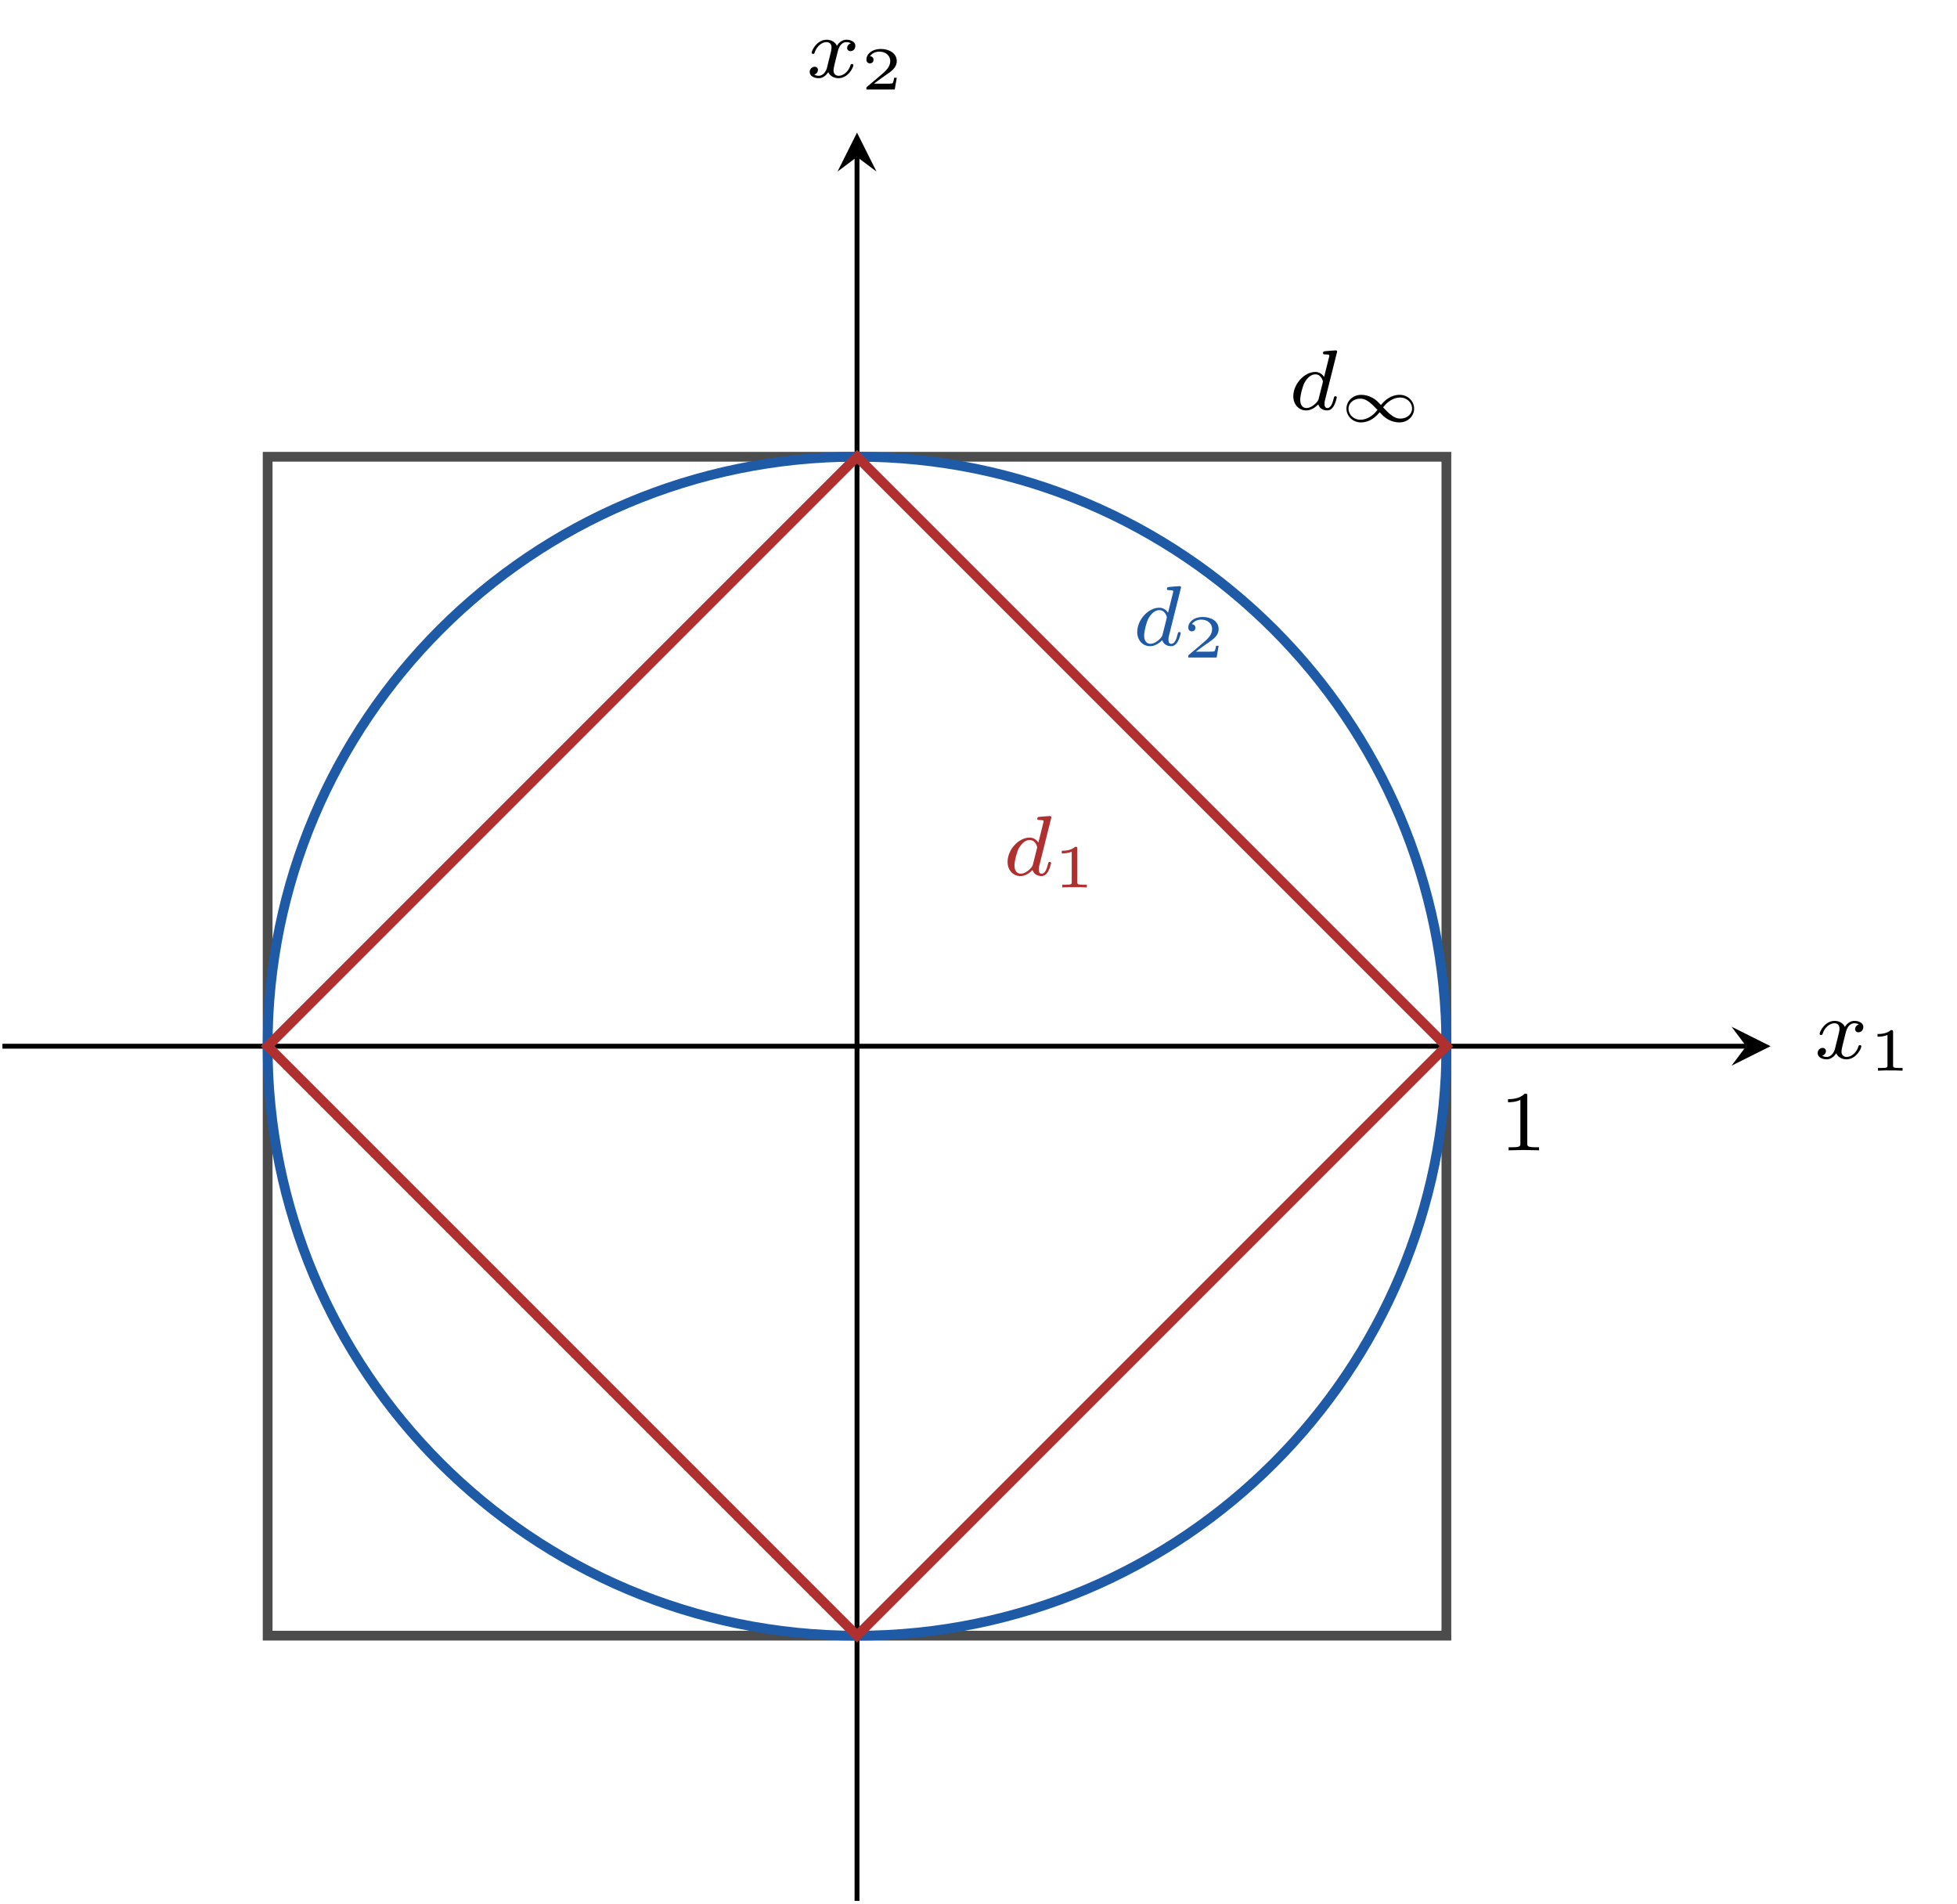
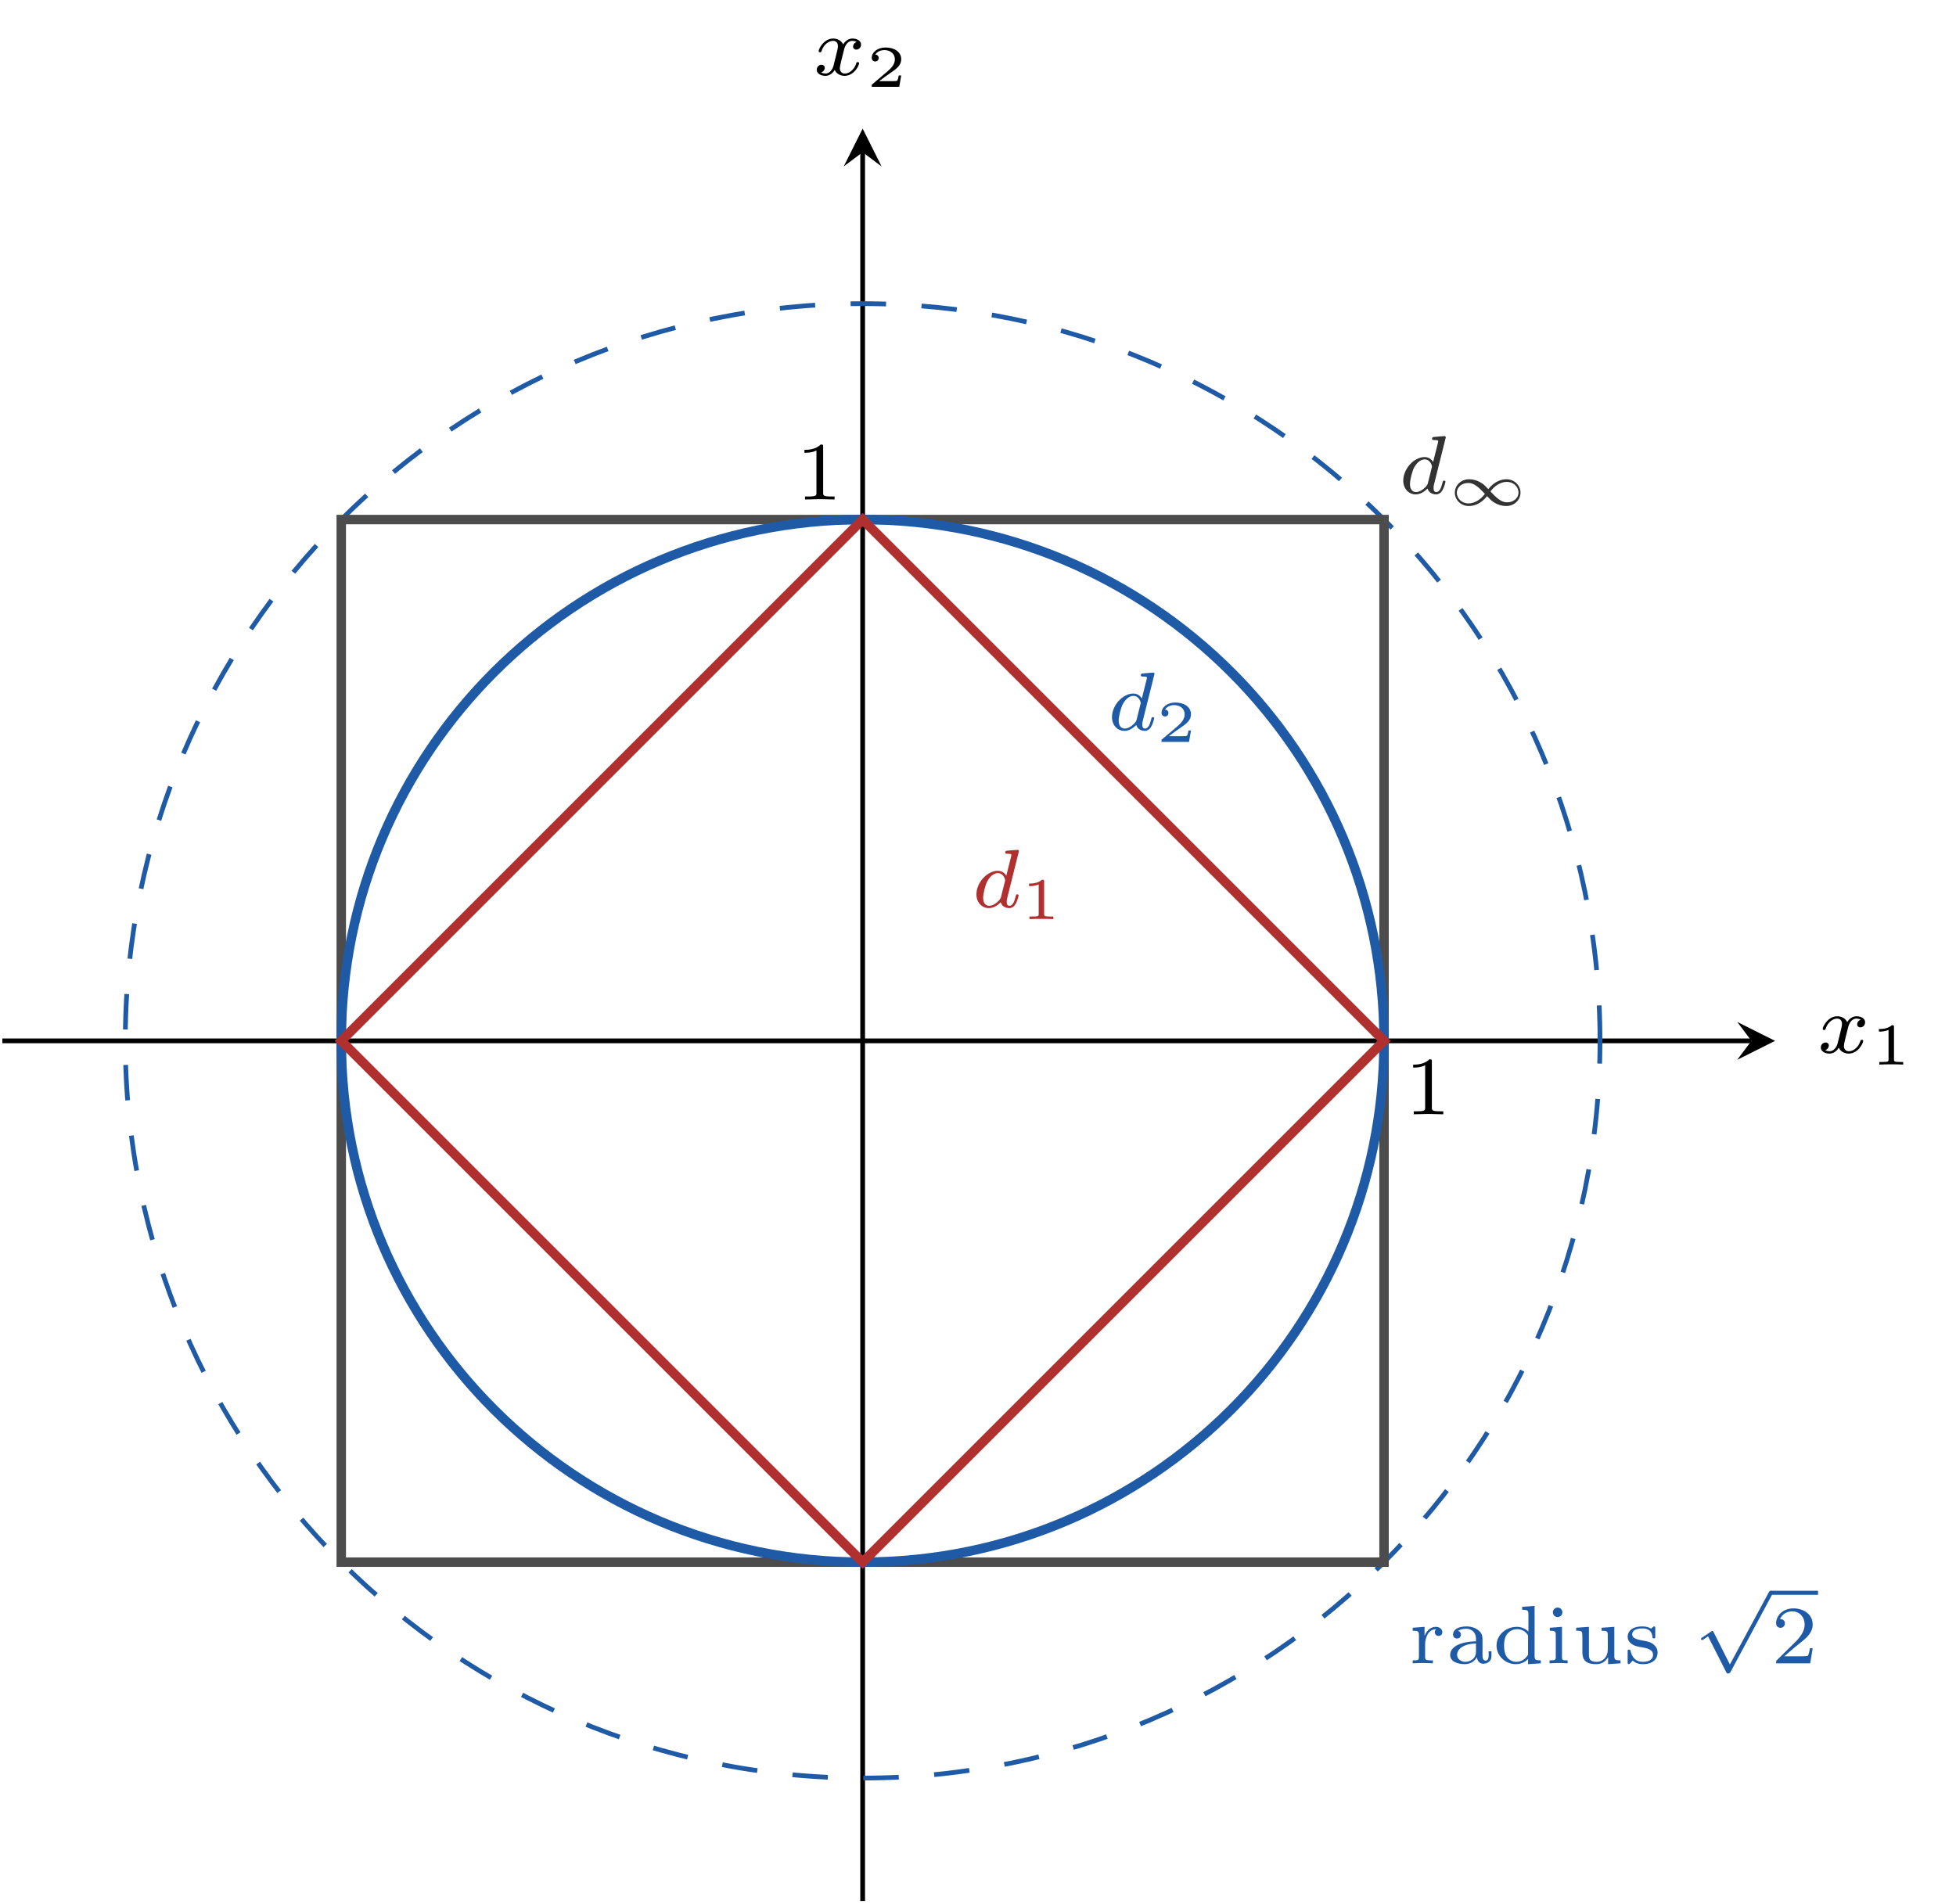
- <svg xmlns="http://www.w3.org/2000/svg" version="1.1" width="160.012pt" height="155.605pt" viewBox="-69.011 -69.011 160.012 155.605">
+ <svg xmlns="http://www.w3.org/2000/svg" version="1.1" width="164.831pt" height="160.424pt" viewBox="-69.011 -69.011 164.831 160.424">
  <defs />
  <g id="page1">
-     <g stroke-miterlimit="10" transform="translate(1.061723,16.52086)scale(0.996264,-0.996264)">
+     <g stroke-miterlimit="10" transform="translate(3.683909,18.71785)scale(0.996264,-0.996264)">
      <g fill="#000" stroke="#000">
        <g stroke-width="0.4">
          <g stroke-width="0.4">
-             <path d="M-70.136 0H72.973" fill="none" />
-             <g transform="translate(72.973,0.0)">
+             <path d="M-72.768 0H75.178" fill="none" />
+             <g transform="translate(75.17824,0.0)">
              <path d="M2 0L-1.2 1.6L0 0L-1.2-1.6" stroke="none" />
            </g>
-             <g transform="translate(78.50595,-1.00694)">
-               <g stroke="none" transform="scale(-1.00375,1.00375)translate(1.061723,16.52086)scale(-1,-1)">
+             <g transform="translate(80.71118,-1.00694)">
+               <g stroke="none" transform="scale(-1.00375,1.00375)translate(3.683909,18.71785)scale(-1,-1)">
                <g fill="#000">
                  <g stroke="none">
-                     <path d="M2.798 15.782C2.728 16.019 2.498 16.395 2.143 16.395C2.122 16.395 1.913 16.395 1.766 16.298C2.052 16.207 2.073 15.956 2.073 15.914C2.073 15.761 1.954 15.656 1.794 15.656C1.599 15.656 1.396 15.823 1.396 16.082C1.396 16.43 1.787 16.591 2.129 16.591C2.45 16.591 2.735 16.388 2.91 16.095C3.077 16.465 3.461 16.591 3.74 16.591C4.542 16.591 4.967 15.719 4.967 15.524C4.967 15.433 4.876 15.433 4.855 15.433C4.758 15.433 4.751 15.468 4.723 15.551C4.577 16.033 4.158 16.395 3.768 16.395C3.489 16.395 3.342 16.207 3.342 15.942C3.342 15.761 3.51 15.126 3.705 14.352C3.844 13.815 4.158 13.641 4.388 13.641C4.402 13.641 4.618 13.641 4.765 13.738C4.542 13.801 4.458 13.996 4.458 14.122C4.458 14.275 4.577 14.38 4.737 14.38S5.127 14.247 5.127 13.954C5.127 13.564 4.681 13.445 4.402 13.445C4.054 13.445 3.775 13.676 3.621 13.941C3.496 13.655 3.175 13.445 2.784 13.445C2.003 13.445 1.557 14.303 1.557 14.512C1.557 14.603 1.655 14.603 1.675 14.603C1.766 14.603 1.773 14.575 1.808 14.484C1.982 13.941 2.422 13.641 2.763 13.641C2.993 13.641 3.182 13.766 3.182 14.101C3.182 14.24 3.098 14.589 3.035 14.826L2.798 15.782Z" />
-                     <path d="M7.562 14.349C7.562 14.2 7.547 14.2 7.383 14.2C7.029 14.518 6.476 14.518 6.377 14.518H6.292V14.738H6.377C6.491 14.738 6.815 14.723 7.104 14.598V17.089C7.104 17.243 7.104 17.298 6.576 17.298H6.327V17.517C6.601 17.497 7.044 17.497 7.333 17.497S8.065 17.497 8.339 17.517V17.298H8.09C7.562 17.298 7.562 17.243 7.562 17.089V14.349Z" />
+                     <path d="M5.42 17.979C5.351 18.216 5.121 18.592 4.765 18.592C4.744 18.592 4.535 18.592 4.388 18.495C4.674 18.404 4.695 18.153 4.695 18.111C4.695 17.958 4.577 17.853 4.416 17.853C4.221 17.853 4.019 18.02 4.019 18.278C4.019 18.627 4.409 18.788 4.751 18.788C5.072 18.788 5.358 18.585 5.532 18.292C5.699 18.662 6.083 18.788 6.362 18.788C7.164 18.788 7.589 17.916 7.589 17.721C7.589 17.63 7.499 17.63 7.478 17.63C7.38 17.63 7.373 17.665 7.345 17.748C7.199 18.23 6.78 18.592 6.39 18.592C6.111 18.592 5.964 18.404 5.964 18.139C5.964 17.958 6.132 17.323 6.327 16.549C6.466 16.012 6.78 15.838 7.01 15.838C7.024 15.838 7.241 15.838 7.387 15.935C7.164 15.998 7.08 16.193 7.08 16.319C7.08 16.472 7.199 16.577 7.359 16.577S7.75 16.444 7.75 16.151C7.75 15.761 7.303 15.642 7.024 15.642C6.676 15.642 6.397 15.873 6.243 16.138C6.118 15.852 5.797 15.642 5.406 15.642C4.625 15.642 4.179 16.5 4.179 16.709C4.179 16.8 4.277 16.8 4.298 16.8C4.388 16.8 4.395 16.772 4.43 16.681C4.604 16.138 5.044 15.838 5.386 15.838C5.616 15.838 5.804 15.963 5.804 16.298C5.804 16.437 5.72 16.786 5.658 17.023L5.42 17.979Z" />
+                     <path d="M10.184 16.546C10.184 16.397 10.169 16.397 10.005 16.397C9.651 16.715 9.098 16.715 8.999 16.715H8.914V16.935H8.999C9.113 16.935 9.437 16.92 9.726 16.795V19.286C9.726 19.44 9.726 19.495 9.198 19.495H8.949V19.714C9.223 19.694 9.666 19.694 9.955 19.694S10.687 19.694 10.961 19.714V19.495H10.712C10.184 19.495 10.184 19.44 10.184 19.286V16.546Z" />
                  </g>
                </g>
              </g>
            </g>
          </g>
          <g stroke-width="0.4">
-             <path d="M0-70.136V72.973" fill="none" />
-             <g transform="matrix(0.0,1.0,-1.0,0.0,0.0,72.973)">
+             <path d="M0-72.768V75.178" fill="none" />
+             <g transform="matrix(0.0,1.0,-1.0,0.0,0.0,75.17824)">
              <path d="M2 0L-1.2 1.6L0 0L-1.2-1.6" stroke="none" />
            </g>
-             <g transform="translate(-4.21878,79.50595)">
-               <g stroke="none" transform="scale(-1.00375,1.00375)translate(1.061723,16.52086)scale(-1,-1)">
+             <g transform="translate(-4.21878,81.71118)">
+               <g stroke="none" transform="scale(-1.00375,1.00375)translate(3.683909,18.71785)scale(-1,-1)">
                <g fill="#000">
                  <g stroke="none">
-                     <path d="M2.798 15.782C2.728 16.019 2.498 16.395 2.143 16.395C2.122 16.395 1.913 16.395 1.766 16.298C2.052 16.207 2.073 15.956 2.073 15.914C2.073 15.761 1.954 15.656 1.794 15.656C1.599 15.656 1.396 15.823 1.396 16.082C1.396 16.43 1.787 16.591 2.129 16.591C2.45 16.591 2.735 16.388 2.91 16.095C3.077 16.465 3.461 16.591 3.74 16.591C4.542 16.591 4.967 15.719 4.967 15.524C4.967 15.433 4.876 15.433 4.855 15.433C4.758 15.433 4.751 15.468 4.723 15.551C4.577 16.033 4.158 16.395 3.768 16.395C3.489 16.395 3.342 16.207 3.342 15.942C3.342 15.761 3.51 15.126 3.705 14.352C3.844 13.815 4.158 13.641 4.388 13.641C4.402 13.641 4.618 13.641 4.765 13.738C4.542 13.801 4.458 13.996 4.458 14.122C4.458 14.275 4.577 14.38 4.737 14.38S5.127 14.247 5.127 13.954C5.127 13.564 4.681 13.445 4.402 13.445C4.054 13.445 3.775 13.676 3.621 13.941C3.496 13.655 3.175 13.445 2.784 13.445C2.003 13.445 1.557 14.303 1.557 14.512C1.557 14.603 1.655 14.603 1.675 14.603C1.766 14.603 1.773 14.575 1.808 14.484C1.982 13.941 2.422 13.641 2.763 13.641C2.993 13.641 3.182 13.766 3.182 14.101C3.182 14.24 3.098 14.589 3.035 14.826L2.798 15.782Z" />
-                     <path d="M8.514 16.556H8.304C8.289 16.65 8.24 16.959 8.16 17.009C8.12 17.039 7.702 17.039 7.627 17.039H6.651C6.979 16.795 7.348 16.516 7.647 16.317C8.095 16.008 8.514 15.719 8.514 15.191C8.514 14.553 7.911 14.2 7.198 14.2C6.526 14.2 6.033 14.588 6.033 15.076C6.033 15.335 6.252 15.38 6.322 15.38C6.456 15.38 6.616 15.29 6.616 15.086C6.616 14.907 6.486 14.807 6.332 14.792C6.471 14.568 6.76 14.419 7.094 14.419C7.577 14.419 7.981 14.708 7.981 15.196C7.981 15.614 7.692 15.933 7.308 16.257L6.093 17.288C6.043 17.333 6.038 17.333 6.033 17.368V17.517H8.349L8.514 16.556Z" />
+                     <path d="M5.42 17.979C5.351 18.216 5.121 18.592 4.765 18.592C4.744 18.592 4.535 18.592 4.388 18.495C4.674 18.404 4.695 18.153 4.695 18.111C4.695 17.958 4.577 17.853 4.416 17.853C4.221 17.853 4.019 18.02 4.019 18.278C4.019 18.627 4.409 18.788 4.751 18.788C5.072 18.788 5.358 18.585 5.532 18.292C5.699 18.662 6.083 18.788 6.362 18.788C7.164 18.788 7.589 17.916 7.589 17.721C7.589 17.63 7.499 17.63 7.478 17.63C7.38 17.63 7.373 17.665 7.345 17.748C7.199 18.23 6.78 18.592 6.39 18.592C6.111 18.592 5.964 18.404 5.964 18.139C5.964 17.958 6.132 17.323 6.327 16.549C6.466 16.012 6.78 15.838 7.01 15.838C7.024 15.838 7.241 15.838 7.387 15.935C7.164 15.998 7.08 16.193 7.08 16.319C7.08 16.472 7.199 16.577 7.359 16.577S7.75 16.444 7.75 16.151C7.75 15.761 7.303 15.642 7.024 15.642C6.676 15.642 6.397 15.873 6.243 16.138C6.118 15.852 5.797 15.642 5.406 15.642C4.625 15.642 4.179 16.5 4.179 16.709C4.179 16.8 4.277 16.8 4.298 16.8C4.388 16.8 4.395 16.772 4.43 16.681C4.604 16.138 5.044 15.838 5.386 15.838C5.616 15.838 5.804 15.963 5.804 16.298C5.804 16.437 5.72 16.786 5.658 17.023L5.42 17.979Z" />
+                     <path d="M11.136 18.753H10.926C10.912 18.847 10.862 19.156 10.782 19.206C10.742 19.236 10.324 19.236 10.249 19.236H9.273C9.601 18.992 9.97 18.713 10.269 18.514C10.717 18.205 11.136 17.916 11.136 17.388C11.136 16.75 10.533 16.397 9.821 16.397C9.148 16.397 8.655 16.785 8.655 17.273C8.655 17.532 8.874 17.577 8.944 17.577C9.078 17.577 9.238 17.487 9.238 17.283C9.238 17.104 9.108 17.004 8.954 16.989C9.093 16.765 9.382 16.616 9.716 16.616C10.199 16.616 10.603 16.905 10.603 17.393C10.603 17.811 10.314 18.13 9.93 18.454L8.715 19.485C8.665 19.53 8.66 19.53 8.655 19.565V19.714H10.971L11.136 18.753Z" />
                  </g>
                </g>
              </g>
            </g>
          </g>
+           <g fill="#1f5aa6" stroke="#1f5aa6">
+             <g stroke-width="0.4">
+               <g stroke-dasharray="3.0,3.0" stroke-dashoffset="0.0">
+                 <path d="M62.369 0C62.369 34.446 34.446 62.369 0 62.369S-62.369 34.446-62.369 0S-34.446-62.369 0-62.369S62.369-34.446 62.369 0ZM0 0" fill="none" />
+               </g>
+             </g>
+           </g>
          <g fill="#4c4c4c" stroke="#4c4c4c">
            <g stroke-width="0.8">
-               <path d="M-48.37-48.37V48.37H48.37V-48.37ZM48.37 48.37" fill="none" />
+               <path d="M-44.102-44.102V44.102H44.102V-44.102ZM44.102 44.102" fill="none" />
            </g>
          </g>
          <g fill="#1f5aa6" stroke="#1f5aa6">
            <g stroke-width="0.8">
-               <path d="M48.37 0C48.37 26.714 26.714 48.37 0 48.37S-48.37 26.714-48.37 0S-26.714-48.37 0-48.37S48.37-26.714 48.37 0ZM0 0" fill="none" />
+               <path d="M44.102 0C44.102 24.357 24.357 44.102 0 44.102S-44.102 24.357-44.102 0S-24.357-44.102 0-44.102S44.102-24.357 44.102 0ZM0 0" fill="none" />
            </g>
          </g>
          <g fill="#b03030" stroke="#b03030">
            <g stroke-width="0.8">
-               <path d="M48.37 0L0 48.37L-48.37 0L0-48.37Z" fill="none" />
+               <path d="M44.102 0L0 44.102L-44.102 0L0-44.102Z" fill="none" />
            </g>
          </g>
          <g fill="#b03030" stroke="#b03030">
            <g fill="#b03030" stroke="#b03030">
</g>
-             <g transform="translate(11.92918,14.0315)">
-               <g stroke="none" transform="scale(-1.00375,1.00375)translate(1.061723,16.52086)scale(-1,-1)">
+             <g transform="translate(9.19781,11.30013)">
+               <g stroke="none" transform="scale(-1.00375,1.00375)translate(3.683909,18.71785)scale(-1,-1)">
                <g fill="#b03030">
                  <g stroke="none">
                    <g fill="#b03030">
-                       <path d="M5.044 11.89C5.051 11.876 5.072 11.786 5.072 11.779C5.072 11.744 5.044 11.681 4.96 11.681C4.821 11.681 4.242 11.737 4.067 11.751C4.012 11.758 3.914 11.765 3.914 11.911C3.914 12.009 4.012 12.009 4.095 12.009C4.43 12.009 4.43 12.058 4.43 12.113C4.43 12.162 4.416 12.204 4.402 12.267L4.005 13.857C3.858 13.627 3.621 13.445 3.286 13.445C2.394 13.445 1.487 14.429 1.487 15.433C1.487 16.109 1.94 16.591 2.54 16.591C2.917 16.591 3.252 16.374 3.53 16.102C3.663 16.521 4.067 16.591 4.249 16.591C4.5 16.591 4.674 16.437 4.8 16.221C4.953 15.949 5.044 15.551 5.044 15.524C5.044 15.433 4.953 15.433 4.932 15.433C4.835 15.433 4.828 15.461 4.779 15.649C4.695 15.984 4.563 16.395 4.27 16.395C4.088 16.395 4.04 16.242 4.04 16.054C4.04 15.921 4.054 15.858 4.074 15.768L5.044 11.89ZM3.558 15.649C3.51 15.844 3.356 15.984 3.203 16.116C3.14 16.172 2.861 16.395 2.561 16.395C2.303 16.395 2.052 16.214 2.052 15.719C2.052 15.349 2.254 14.582 2.415 14.303C2.735 13.745 3.091 13.641 3.286 13.641C3.775 13.641 3.907 14.171 3.907 14.247C3.907 14.275 3.893 14.324 3.886 14.345L3.558 15.649Z" />
-                       <path d="M7.192 14.349C7.192 14.2 7.177 14.2 7.012 14.2C6.659 14.518 6.106 14.518 6.006 14.518H5.921V14.738H6.006C6.121 14.738 6.444 14.723 6.733 14.598V17.089C6.733 17.243 6.733 17.298 6.205 17.298H5.956V17.517C6.23 17.497 6.674 17.497 6.962 17.497S7.695 17.497 7.969 17.517V17.298H7.72C7.192 17.298 7.192 17.243 7.192 17.089V14.349Z" />
+                       <path d="M7.666 14.087C7.673 14.073 7.694 13.983 7.694 13.976C7.694 13.941 7.666 13.878 7.582 13.878C7.443 13.878 6.864 13.934 6.69 13.948C6.634 13.955 6.536 13.962 6.536 14.108C6.536 14.206 6.634 14.206 6.718 14.206C7.052 14.206 7.052 14.255 7.052 14.31C7.052 14.359 7.038 14.401 7.024 14.464L6.627 16.054C6.48 15.824 6.243 15.642 5.909 15.642C5.016 15.642 4.109 16.626 4.109 17.63C4.109 18.306 4.563 18.788 5.162 18.788C5.539 18.788 5.874 18.571 6.153 18.299C6.285 18.718 6.69 18.788 6.871 18.788C7.122 18.788 7.296 18.634 7.422 18.418C7.575 18.146 7.666 17.748 7.666 17.721C7.666 17.63 7.575 17.63 7.554 17.63C7.457 17.63 7.45 17.658 7.401 17.846C7.317 18.181 7.185 18.592 6.892 18.592C6.711 18.592 6.662 18.439 6.662 18.251C6.662 18.118 6.676 18.055 6.697 17.965L7.666 14.087ZM6.181 17.846C6.132 18.041 5.978 18.181 5.825 18.313C5.762 18.369 5.483 18.592 5.183 18.592C4.925 18.592 4.674 18.411 4.674 17.916C4.674 17.546 4.876 16.779 5.037 16.5C5.358 15.942 5.713 15.838 5.909 15.838C6.397 15.838 6.529 16.368 6.529 16.444C6.529 16.472 6.515 16.521 6.508 16.542L6.181 17.846Z" />
+                       <path d="M9.814 16.546C9.814 16.397 9.799 16.397 9.634 16.397C9.281 16.715 8.728 16.715 8.628 16.715H8.544V16.935H8.628C8.743 16.935 9.067 16.92 9.356 16.795V19.286C9.356 19.44 9.356 19.495 8.827 19.495H8.578V19.714C8.852 19.694 9.296 19.694 9.585 19.694S10.317 19.694 10.591 19.714V19.495H10.342C9.814 19.495 9.814 19.44 9.814 19.286V16.546Z" />
                    </g>
                  </g>
                </g>
              </g>
            </g>
          </g>
          <g fill="#1f5aa6" stroke="#1f5aa6">
            <g fill="#1f5aa6" stroke="#1f5aa6">
</g>
-             <g transform="translate(22.57056,32.8956)">
-               <g stroke="none" transform="scale(-1.00375,1.00375)translate(1.061723,16.52086)scale(-1,-1)">
+             <g transform="translate(20.66405,26.29459)">
+               <g stroke="none" transform="scale(-1.00375,1.00375)translate(3.683909,18.71785)scale(-1,-1)">
                <g fill="#1f5aa6">
                  <g stroke="none">
                    <g fill="#1f5aa6">
-                       <path d="M5.044 11.89C5.051 11.876 5.072 11.786 5.072 11.779C5.072 11.744 5.044 11.681 4.96 11.681C4.821 11.681 4.242 11.737 4.067 11.751C4.012 11.758 3.914 11.765 3.914 11.911C3.914 12.009 4.012 12.009 4.095 12.009C4.43 12.009 4.43 12.058 4.43 12.113C4.43 12.162 4.416 12.204 4.402 12.267L4.005 13.857C3.858 13.627 3.621 13.445 3.286 13.445C2.394 13.445 1.487 14.429 1.487 15.433C1.487 16.109 1.94 16.591 2.54 16.591C2.917 16.591 3.252 16.374 3.53 16.102C3.663 16.521 4.067 16.591 4.249 16.591C4.5 16.591 4.674 16.437 4.8 16.221C4.953 15.949 5.044 15.551 5.044 15.524C5.044 15.433 4.953 15.433 4.932 15.433C4.835 15.433 4.828 15.461 4.779 15.649C4.695 15.984 4.563 16.395 4.27 16.395C4.088 16.395 4.04 16.242 4.04 16.054C4.04 15.921 4.054 15.858 4.074 15.768L5.044 11.89ZM3.558 15.649C3.51 15.844 3.356 15.984 3.203 16.116C3.14 16.172 2.861 16.395 2.561 16.395C2.303 16.395 2.052 16.214 2.052 15.719C2.052 15.349 2.254 14.582 2.415 14.303C2.735 13.745 3.091 13.641 3.286 13.641C3.775 13.641 3.907 14.171 3.907 14.247C3.907 14.275 3.893 14.324 3.886 14.345L3.558 15.649Z" />
-                       <path d="M8.143 16.556H7.934C7.919 16.65 7.869 16.959 7.789 17.009C7.75 17.039 7.331 17.039 7.256 17.039H6.28C6.609 16.795 6.977 16.516 7.276 16.317C7.725 16.008 8.143 15.719 8.143 15.191C8.143 14.553 7.54 14.2 6.828 14.2C6.155 14.2 5.662 14.588 5.662 15.076C5.662 15.335 5.882 15.38 5.951 15.38C6.086 15.38 6.245 15.29 6.245 15.086C6.245 14.907 6.116 14.807 5.961 14.792C6.101 14.568 6.39 14.419 6.723 14.419C7.207 14.419 7.61 14.708 7.61 15.196C7.61 15.614 7.321 15.933 6.938 16.257L5.722 17.288C5.672 17.333 5.667 17.333 5.662 17.368V17.517H7.979L8.143 16.556Z" />
+                       <path d="M7.666 14.087C7.673 14.073 7.694 13.983 7.694 13.976C7.694 13.941 7.666 13.878 7.582 13.878C7.443 13.878 6.864 13.934 6.69 13.948C6.634 13.955 6.536 13.962 6.536 14.108C6.536 14.206 6.634 14.206 6.718 14.206C7.052 14.206 7.052 14.255 7.052 14.31C7.052 14.359 7.038 14.401 7.024 14.464L6.627 16.054C6.48 15.824 6.243 15.642 5.909 15.642C5.016 15.642 4.109 16.626 4.109 17.63C4.109 18.306 4.563 18.788 5.162 18.788C5.539 18.788 5.874 18.571 6.153 18.299C6.285 18.718 6.69 18.788 6.871 18.788C7.122 18.788 7.296 18.634 7.422 18.418C7.575 18.146 7.666 17.748 7.666 17.721C7.666 17.63 7.575 17.63 7.554 17.63C7.457 17.63 7.45 17.658 7.401 17.846C7.317 18.181 7.185 18.592 6.892 18.592C6.711 18.592 6.662 18.439 6.662 18.251C6.662 18.118 6.676 18.055 6.697 17.965L7.666 14.087ZM6.181 17.846C6.132 18.041 5.978 18.181 5.825 18.313C5.762 18.369 5.483 18.592 5.183 18.592C4.925 18.592 4.674 18.411 4.674 17.916C4.674 17.546 4.876 16.779 5.037 16.5C5.358 15.942 5.713 15.838 5.909 15.838C6.397 15.838 6.529 16.368 6.529 16.444C6.529 16.472 6.515 16.521 6.508 16.542L6.181 17.846Z" />
+                       <path d="M10.765 18.753H10.556C10.541 18.847 10.491 19.156 10.412 19.206C10.372 19.236 9.953 19.236 9.879 19.236H8.902C9.231 18.992 9.6 18.713 9.898 18.514C10.347 18.205 10.765 17.916 10.765 17.388C10.765 16.75 10.162 16.397 9.45 16.397C8.778 16.397 8.285 16.785 8.285 17.273C8.285 17.532 8.504 17.577 8.573 17.577C8.708 17.577 8.867 17.487 8.867 17.283C8.867 17.104 8.738 17.004 8.583 16.989C8.723 16.765 9.012 16.616 9.346 16.616C9.829 16.616 10.232 16.905 10.232 17.393C10.232 17.811 9.943 18.13 9.56 18.454L8.344 19.485C8.294 19.53 8.29 19.53 8.285 19.565V19.714H10.601L10.765 18.753Z" />
                    </g>
                  </g>
                </g>
              </g>
            </g>
          </g>
-           <g transform="translate(35.38016,52.24313)">
-             <g stroke="none" transform="scale(-1.00375,1.00375)translate(1.061723,16.52086)scale(-1,-1)">
-               <g fill="#000">
-                 <g stroke="none">
-                   <path d="M5.044 11.89C5.051 11.876 5.072 11.786 5.072 11.779C5.072 11.744 5.044 11.681 4.96 11.681C4.821 11.681 4.242 11.737 4.067 11.751C4.012 11.758 3.914 11.765 3.914 11.911C3.914 12.009 4.012 12.009 4.095 12.009C4.43 12.009 4.43 12.058 4.43 12.113C4.43 12.162 4.416 12.204 4.402 12.267L4.005 13.857C3.858 13.627 3.621 13.445 3.286 13.445C2.394 13.445 1.487 14.429 1.487 15.433C1.487 16.109 1.94 16.591 2.54 16.591C2.917 16.591 3.252 16.374 3.53 16.102C3.663 16.521 4.067 16.591 4.249 16.591C4.5 16.591 4.674 16.437 4.8 16.221C4.953 15.949 5.044 15.551 5.044 15.524C5.044 15.433 4.953 15.433 4.932 15.433C4.835 15.433 4.828 15.461 4.779 15.649C4.695 15.984 4.563 16.395 4.27 16.395C4.088 16.395 4.04 16.242 4.04 16.054C4.04 15.921 4.054 15.858 4.074 15.768L5.044 11.89ZM3.558 15.649C3.51 15.844 3.356 15.984 3.203 16.116C3.14 16.172 2.861 16.395 2.561 16.395C2.303 16.395 2.052 16.214 2.052 15.719C2.052 15.349 2.254 14.582 2.415 14.303C2.735 13.745 3.091 13.641 3.286 13.641C3.775 13.641 3.907 14.171 3.907 14.247C3.907 14.275 3.893 14.324 3.886 14.345L3.558 15.649Z" />
-                   <path d="M8.651 16.147C8.517 16.018 8.452 15.943 8.332 15.823C8.188 15.689 7.705 15.315 7.037 15.315C6.355 15.315 5.832 15.828 5.832 16.446C5.832 17.059 6.35 17.572 7.017 17.572C7.391 17.572 7.989 17.437 8.547 16.74C8.681 16.87 8.746 16.944 8.865 17.064C9.01 17.198 9.493 17.572 10.16 17.572C10.843 17.572 11.366 17.059 11.366 16.441C11.366 15.828 10.848 15.315 10.18 15.315C9.807 15.315 9.209 15.45 8.651 16.147ZM8.83 16.342C9.144 15.913 9.652 15.535 10.225 15.535C10.753 15.535 11.197 15.933 11.197 16.441C11.197 16.909 10.768 17.258 10.25 17.258C10.081 17.258 9.812 17.243 9.383 16.884C9.184 16.72 9.035 16.541 8.83 16.342ZM8.367 16.546C8.053 16.974 7.545 17.353 6.972 17.353C6.444 17.353 6.001 16.954 6.001 16.446C6.001 15.978 6.429 15.629 6.948 15.629C7.117 15.629 7.386 15.644 7.814 16.003C8.014 16.167 8.163 16.347 8.367 16.546Z" />
+           <g fill="#333" stroke="#333">
+             <g fill="#333" stroke="#333">
+ </g>
+             <g transform="translate(45.30183,46.30183)">
+               <g stroke="none" transform="scale(-1.00375,1.00375)translate(3.683909,18.71785)scale(-1,-1)">
+                 <g fill="#333">
+                   <g stroke="none">
+                     <g fill="#333">
+                       <path d="M7.666 14.087C7.673 14.073 7.694 13.983 7.694 13.976C7.694 13.941 7.666 13.878 7.582 13.878C7.443 13.878 6.864 13.934 6.69 13.948C6.634 13.955 6.536 13.962 6.536 14.108C6.536 14.206 6.634 14.206 6.718 14.206C7.052 14.206 7.052 14.255 7.052 14.31C7.052 14.359 7.038 14.401 7.024 14.464L6.627 16.054C6.48 15.824 6.243 15.642 5.909 15.642C5.016 15.642 4.109 16.626 4.109 17.63C4.109 18.306 4.563 18.788 5.162 18.788C5.539 18.788 5.874 18.571 6.153 18.299C6.285 18.718 6.69 18.788 6.871 18.788C7.122 18.788 7.296 18.634 7.422 18.418C7.575 18.146 7.666 17.748 7.666 17.721C7.666 17.63 7.575 17.63 7.554 17.63C7.457 17.63 7.45 17.658 7.401 17.846C7.317 18.181 7.185 18.592 6.892 18.592C6.711 18.592 6.662 18.439 6.662 18.251C6.662 18.118 6.676 18.055 6.697 17.965L7.666 14.087ZM6.181 17.846C6.132 18.041 5.978 18.181 5.825 18.313C5.762 18.369 5.483 18.592 5.183 18.592C4.925 18.592 4.674 18.411 4.674 17.916C4.674 17.546 4.876 16.779 5.037 16.5C5.358 15.942 5.713 15.838 5.909 15.838C6.397 15.838 6.529 16.368 6.529 16.444C6.529 16.472 6.515 16.521 6.508 16.542L6.181 17.846Z" />
+                       <path d="M11.273 18.344C11.139 18.215 11.074 18.14 10.955 18.02C10.81 17.886 10.327 17.512 9.659 17.512C8.977 17.512 8.454 18.025 8.454 18.643C8.454 19.256 8.972 19.769 9.639 19.769C10.013 19.769 10.611 19.634 11.169 18.937C11.303 19.067 11.368 19.141 11.488 19.261C11.632 19.395 12.115 19.769 12.783 19.769C13.465 19.769 13.988 19.256 13.988 18.638C13.988 18.025 13.47 17.512 12.803 17.512C12.429 17.512 11.831 17.647 11.273 18.344ZM11.453 18.539C11.766 18.11 12.275 17.732 12.847 17.732C13.375 17.732 13.819 18.13 13.819 18.638C13.819 19.106 13.39 19.455 12.872 19.455C12.703 19.455 12.434 19.44 12.006 19.081C11.806 18.917 11.657 18.738 11.453 18.539ZM10.989 18.743C10.676 19.171 10.167 19.55 9.595 19.55C9.067 19.55 8.623 19.151 8.623 18.643C8.623 18.175 9.052 17.826 9.57 17.826C9.739 17.826 10.008 17.841 10.436 18.2C10.636 18.364 10.785 18.544 10.989 18.743Z" />
+                     </g>
+                   </g>
                </g>
              </g>
            </g>
          </g>
-           <g transform="translate(52.66478,-8.54382)">
-             <g stroke="none" transform="scale(-1.00375,1.00375)translate(1.061723,16.52086)scale(-1,-1)">
+           <g transform="translate(45.80183,-6.2111)">
+             <g stroke="none" transform="scale(-1.00375,1.00375)translate(3.683909,18.71785)scale(-1,-1)">
              <g fill="#000">
                <g stroke="none">
-                   <path d="M3.398 12.085C3.398 11.897 3.384 11.89 3.189 11.89C2.742 12.33 2.108 12.337 1.822 12.337V12.588C1.989 12.588 2.45 12.588 2.833 12.392V15.949C2.833 16.179 2.833 16.27 2.136 16.27H1.871V16.521C1.996 16.514 2.854 16.493 3.112 16.493C3.328 16.493 4.207 16.514 4.36 16.521V16.27H4.095C3.398 16.27 3.398 16.179 3.398 15.949V12.085Z" />
+                   <path d="M6.02 14.282C6.02 14.094 6.006 14.087 5.811 14.087C5.365 14.527 4.73 14.534 4.444 14.534V14.785C4.611 14.785 5.072 14.785 5.455 14.589V18.146C5.455 18.376 5.455 18.467 4.758 18.467H4.493V18.718C4.618 18.711 5.476 18.69 5.734 18.69C5.95 18.69 6.829 18.711 6.983 18.718V18.467H6.718C6.02 18.467 6.02 18.376 6.02 18.146V14.282Z" />
+                 </g>
+               </g>
+             </g>
+           </g>
+           <g transform="translate(-5.68611,45.80183)">
+             <g stroke="none" transform="scale(-1.00375,1.00375)translate(3.683909,18.71785)scale(-1,-1)">
+               <g fill="#000">
+                 <g stroke="none">
+                   <path d="M6.02 14.282C6.02 14.094 6.006 14.087 5.811 14.087C5.365 14.527 4.73 14.534 4.444 14.534V14.785C4.611 14.785 5.072 14.785 5.455 14.589V18.146C5.455 18.376 5.455 18.467 4.758 18.467H4.493V18.718C4.618 18.711 5.476 18.69 5.734 18.69C5.95 18.69 6.829 18.711 6.983 18.718V18.467H6.718C6.02 18.467 6.02 18.376 6.02 18.146V14.282Z" />
+                 </g>
+               </g>
+             </g>
+           </g>
+           <g fill="#1f5aa6" stroke="#1f5aa6">
+             <g fill="#1f5aa6" stroke="#1f5aa6">
+ </g>
+             <g transform="translate(46.18404,-52.66205)">
+               <g stroke="none" transform="scale(-1.00375,1.00375)translate(3.683909,18.71785)scale(-1,-1)">
+                 <g fill="#1f5aa6">
+                   <g stroke="none">
+                     <g fill="#1f5aa6">
+                       <path d="M5.072 17.128C5.072 16.542 5.344 15.838 6.006 15.838C5.943 15.886 5.888 15.977 5.888 16.089C5.888 16.319 6.069 16.41 6.201 16.41C6.369 16.41 6.522 16.298 6.522 16.089C6.522 15.852 6.299 15.642 5.971 15.642C5.623 15.642 5.239 15.859 5.03 16.389H5.023V15.642L4.026 15.719V15.97C4.493 15.97 4.549 16.019 4.549 16.361V18.167C4.549 18.467 4.479 18.467 4.026 18.467V18.718C4.06 18.718 4.535 18.69 4.821 18.69C5.121 18.69 5.427 18.704 5.727 18.718V18.467H5.588C5.072 18.467 5.072 18.39 5.072 18.153V17.128Z" />
+                       <path d="M9.908 16.849C9.908 16.479 9.908 16.214 9.587 15.956C9.301 15.719 8.966 15.608 8.555 15.608C7.892 15.608 7.425 15.859 7.425 16.284C7.425 16.507 7.578 16.626 7.76 16.626C7.948 16.626 8.087 16.486 8.087 16.298C8.087 16.179 8.032 16.033 7.843 15.977C8.094 15.803 8.499 15.803 8.541 15.803C8.931 15.803 9.357 16.061 9.357 16.647V16.863C8.973 16.877 8.513 16.898 8.004 17.086C7.376 17.316 7.181 17.7 7.181 18.013C7.181 18.613 7.906 18.788 8.401 18.788C8.959 18.788 9.287 18.474 9.433 18.202C9.461 18.488 9.65 18.753 9.97 18.753C9.984 18.753 10.661 18.753 10.661 18.09V17.707H10.424V18.083C10.424 18.153 10.424 18.488 10.166 18.488S9.908 18.16 9.908 18.069V16.849ZM9.357 17.735C9.357 18.404 8.771 18.592 8.457 18.592C8.101 18.592 7.767 18.355 7.767 18.013C7.767 17.63 8.101 17.093 9.357 17.044V17.735Z" />
+                       <path d="M13.251 13.955V14.206C13.718 14.206 13.774 14.255 13.774 14.596V16.04C13.516 15.789 13.181 15.642 12.798 15.642C11.87 15.642 11.089 16.34 11.089 17.218C11.089 18.09 11.829 18.788 12.714 18.788C13.286 18.788 13.628 18.481 13.746 18.355V18.788L14.82 18.718V18.467C14.353 18.467 14.297 18.418 14.297 18.076V13.878L13.251 13.955ZM13.746 17.986C13.565 18.313 13.209 18.592 12.756 18.592C12.366 18.592 12.087 18.362 11.947 18.16C11.808 17.951 11.724 17.672 11.724 17.225C11.724 17.065 11.724 16.542 12.01 16.214C12.289 15.9 12.631 15.838 12.833 15.838C13.167 15.838 13.467 15.991 13.663 16.242C13.746 16.354 13.746 16.361 13.746 16.493V17.986Z" />
+                       <path d="M16.64 14.415C16.64 14.213 16.473 14.017 16.236 14.017C16.026 14.017 15.838 14.185 15.838 14.415C15.838 14.666 16.04 14.819 16.236 14.819C16.459 14.819 16.64 14.645 16.64 14.415ZM15.58 15.719V15.97C16.019 15.97 16.082 16.012 16.082 16.354V18.167C16.082 18.467 16.013 18.467 15.559 18.467V18.718C15.573 18.718 16.061 18.69 16.34 18.69C16.584 18.69 16.835 18.697 17.08 18.718V18.467C16.675 18.467 16.605 18.467 16.605 18.174V15.642L15.58 15.719Z" />
+                       <path d="M19.942 15.719V15.97C20.409 15.97 20.465 16.019 20.465 16.361V17.553C20.465 18.167 20.067 18.592 19.537 18.592C18.903 18.592 18.875 18.292 18.875 17.937V15.642L17.801 15.719V15.97C18.324 15.97 18.324 15.991 18.324 16.612V17.658C18.324 18.139 18.324 18.788 19.488 18.788C19.642 18.788 20.151 18.788 20.486 18.202H20.493V18.788L21.539 18.718V18.467C21.071 18.467 21.016 18.418 21.016 18.076V15.642L19.942 15.719Z" />
+                       <path d="M24.467 15.789C24.467 15.67 24.467 15.608 24.37 15.608C24.335 15.608 24.321 15.608 24.23 15.691C24.216 15.698 24.147 15.761 24.105 15.796C23.896 15.649 23.631 15.608 23.373 15.608C22.375 15.608 22.138 16.131 22.138 16.479C22.138 16.702 22.236 16.884 22.403 17.023C22.668 17.253 22.933 17.302 23.366 17.372C23.714 17.435 24.279 17.532 24.279 18C24.279 18.272 24.091 18.592 23.421 18.592S22.508 18.153 22.382 17.679C22.361 17.588 22.354 17.56 22.257 17.56C22.138 17.56 22.138 17.609 22.138 17.748V18.606C22.138 18.725 22.138 18.788 22.236 18.788C22.299 18.788 22.431 18.641 22.571 18.488C22.877 18.774 23.254 18.788 23.421 18.788C24.328 18.788 24.663 18.299 24.663 17.804C24.663 17.539 24.544 17.33 24.363 17.163C24.098 16.919 23.777 16.863 23.533 16.821C22.975 16.723 22.522 16.64 22.522 16.27C22.522 16.047 22.71 15.775 23.373 15.775C24.181 15.775 24.216 16.34 24.23 16.542C24.237 16.619 24.321 16.619 24.349 16.619C24.467 16.619 24.467 16.57 24.467 16.437V15.789Z" />
+                       <path d="M30.754 18.813L29.387 16.101C29.353 16.031 29.332 15.989 29.276 15.989C29.248 15.989 29.234 15.989 29.164 16.045L28.418 16.54C28.32 16.603 28.32 16.638 28.32 16.659C28.32 16.7 28.355 16.756 28.418 16.756C28.446 16.756 28.46 16.756 28.551 16.693C28.627 16.638 28.83 16.498 28.913 16.442L30.441 19.455C30.489 19.56 30.503 19.574 30.601 19.574C30.664 19.574 30.74 19.574 30.81 19.441L34.318 12.914C34.374 12.823 34.374 12.809 34.374 12.774C34.374 12.663 34.283 12.6 34.206 12.6C34.102 12.6 34.067 12.663 34.025 12.746L30.754 18.813Z" />
+                     </g>
+                     <rect x="34.21" y="12.603" height=".339" width="3.971" fill="#1f5aa6" />
+                     <g fill="#1f5aa6">
+                       <path d="M37.732 17.449H37.495C37.474 17.602 37.404 18.013 37.313 18.083C37.257 18.125 36.72 18.125 36.623 18.125H35.34C36.072 17.477 36.316 17.281 36.734 16.953C37.25 16.542 37.732 16.11 37.732 15.447C37.732 14.603 36.992 14.087 36.1 14.087C35.235 14.087 34.649 14.694 34.649 15.336C34.649 15.691 34.949 15.726 35.019 15.726C35.186 15.726 35.388 15.608 35.388 15.356C35.388 15.231 35.34 14.987 34.977 14.987C35.193 14.492 35.667 14.338 35.995 14.338C36.693 14.338 37.055 14.882 37.055 15.447C37.055 16.054 36.623 16.535 36.4 16.786L34.719 18.446C34.649 18.509 34.649 18.523 34.649 18.718H37.522L37.732 17.449Z" />
+                     </g>
+                   </g>
                </g>
              </g>
            </g>
          </g>
        </g>
      </g>
    </g>
  </g>
</svg>
